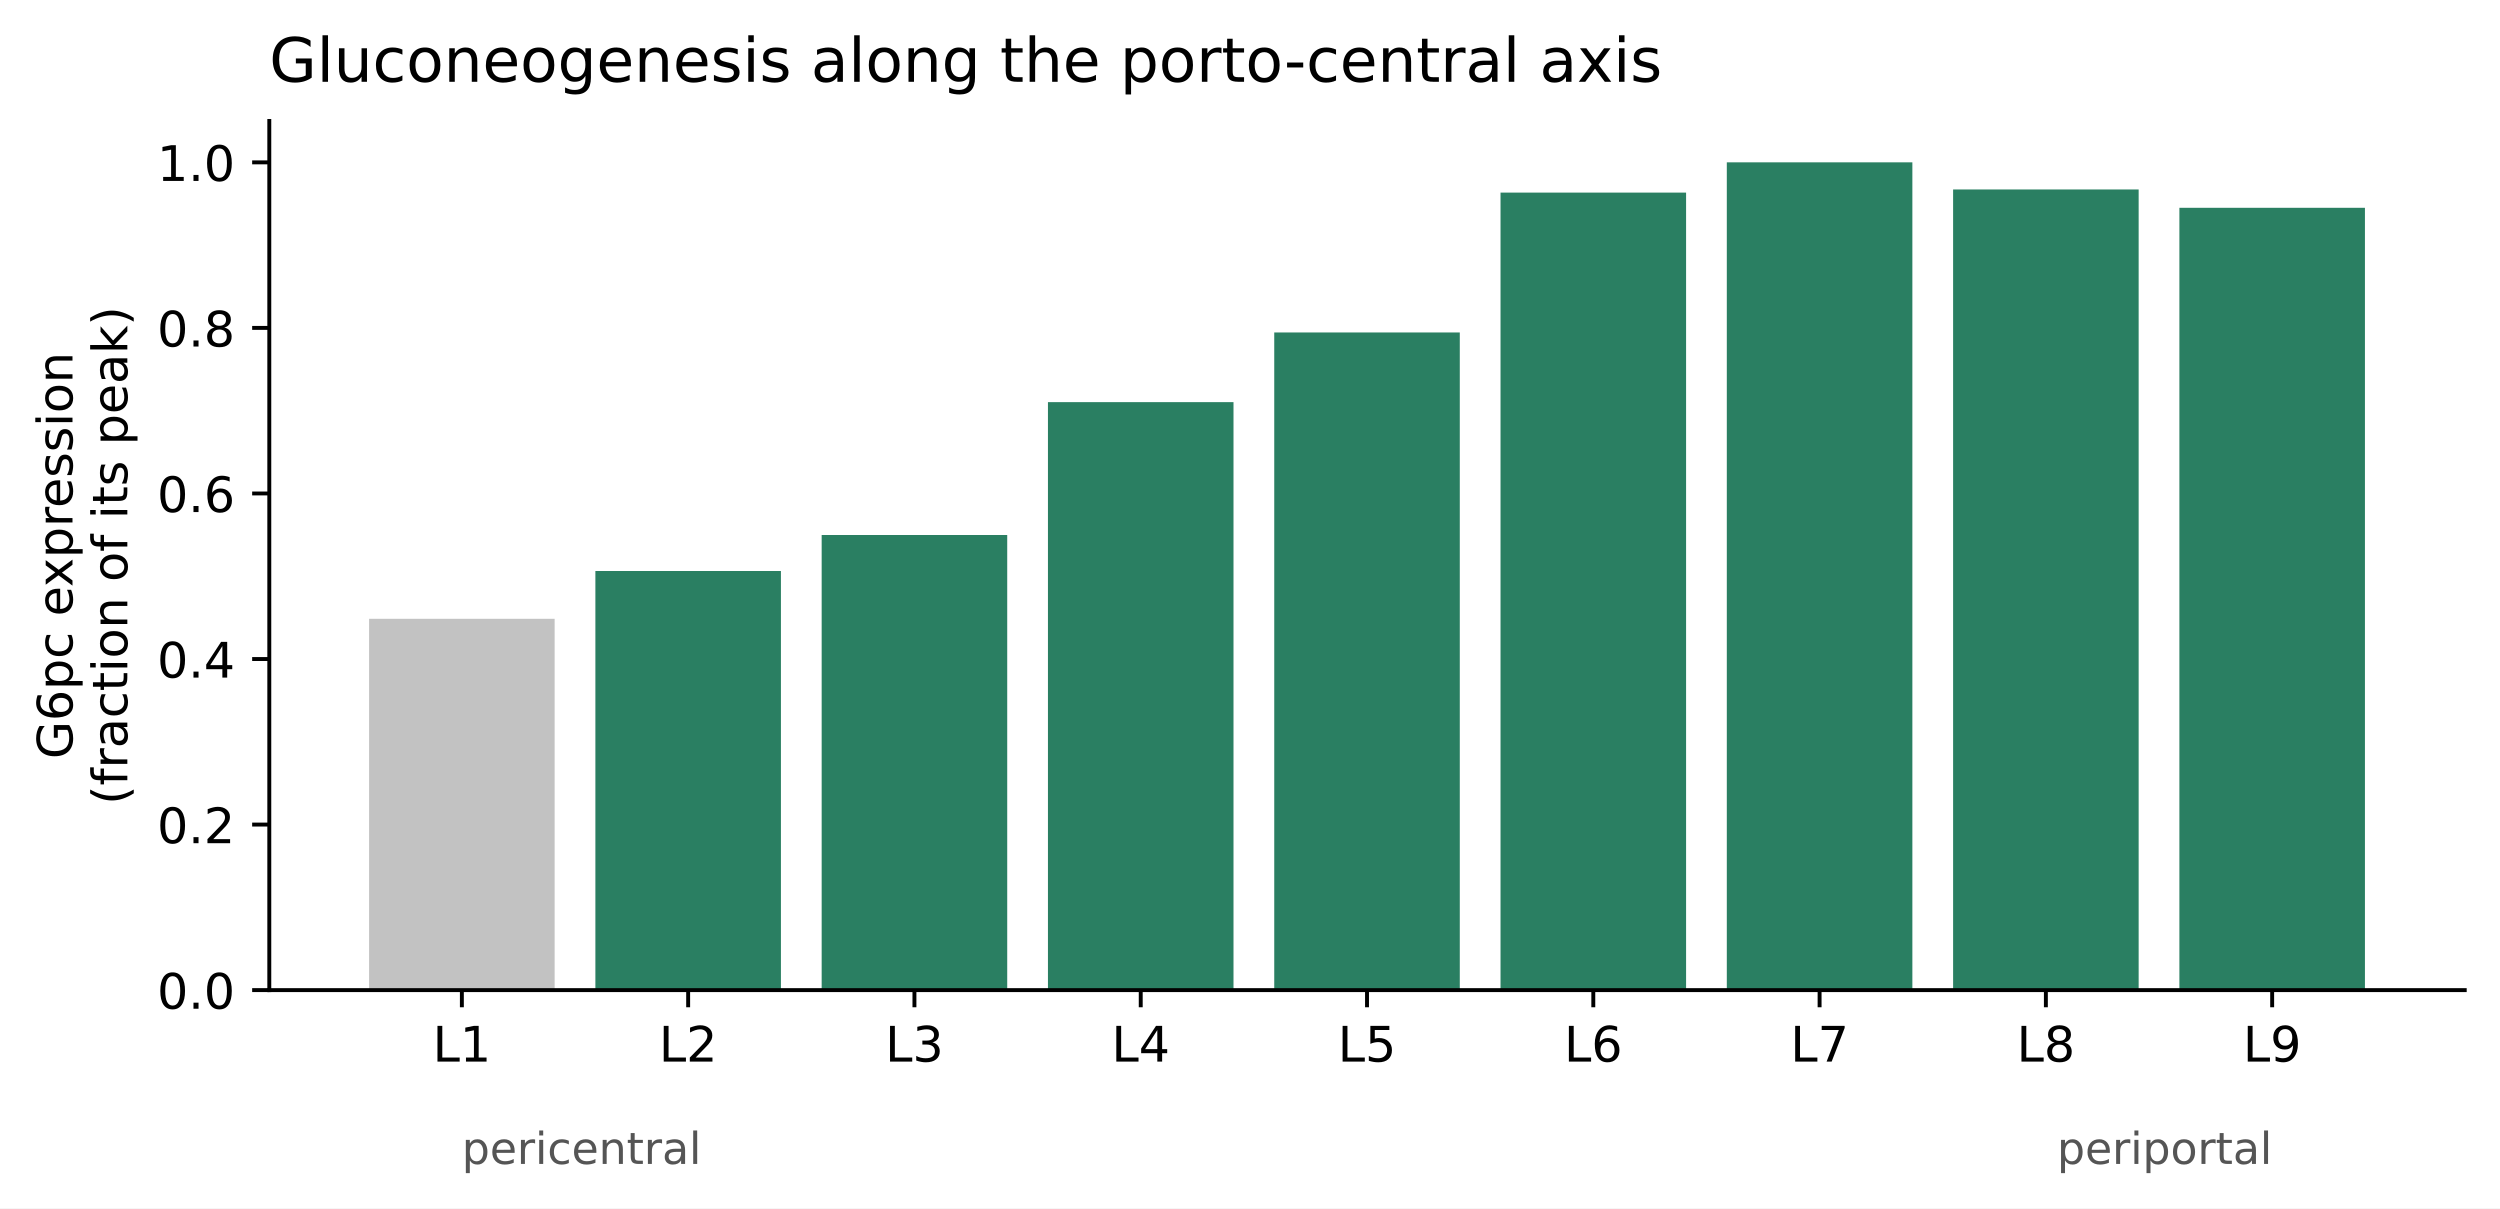
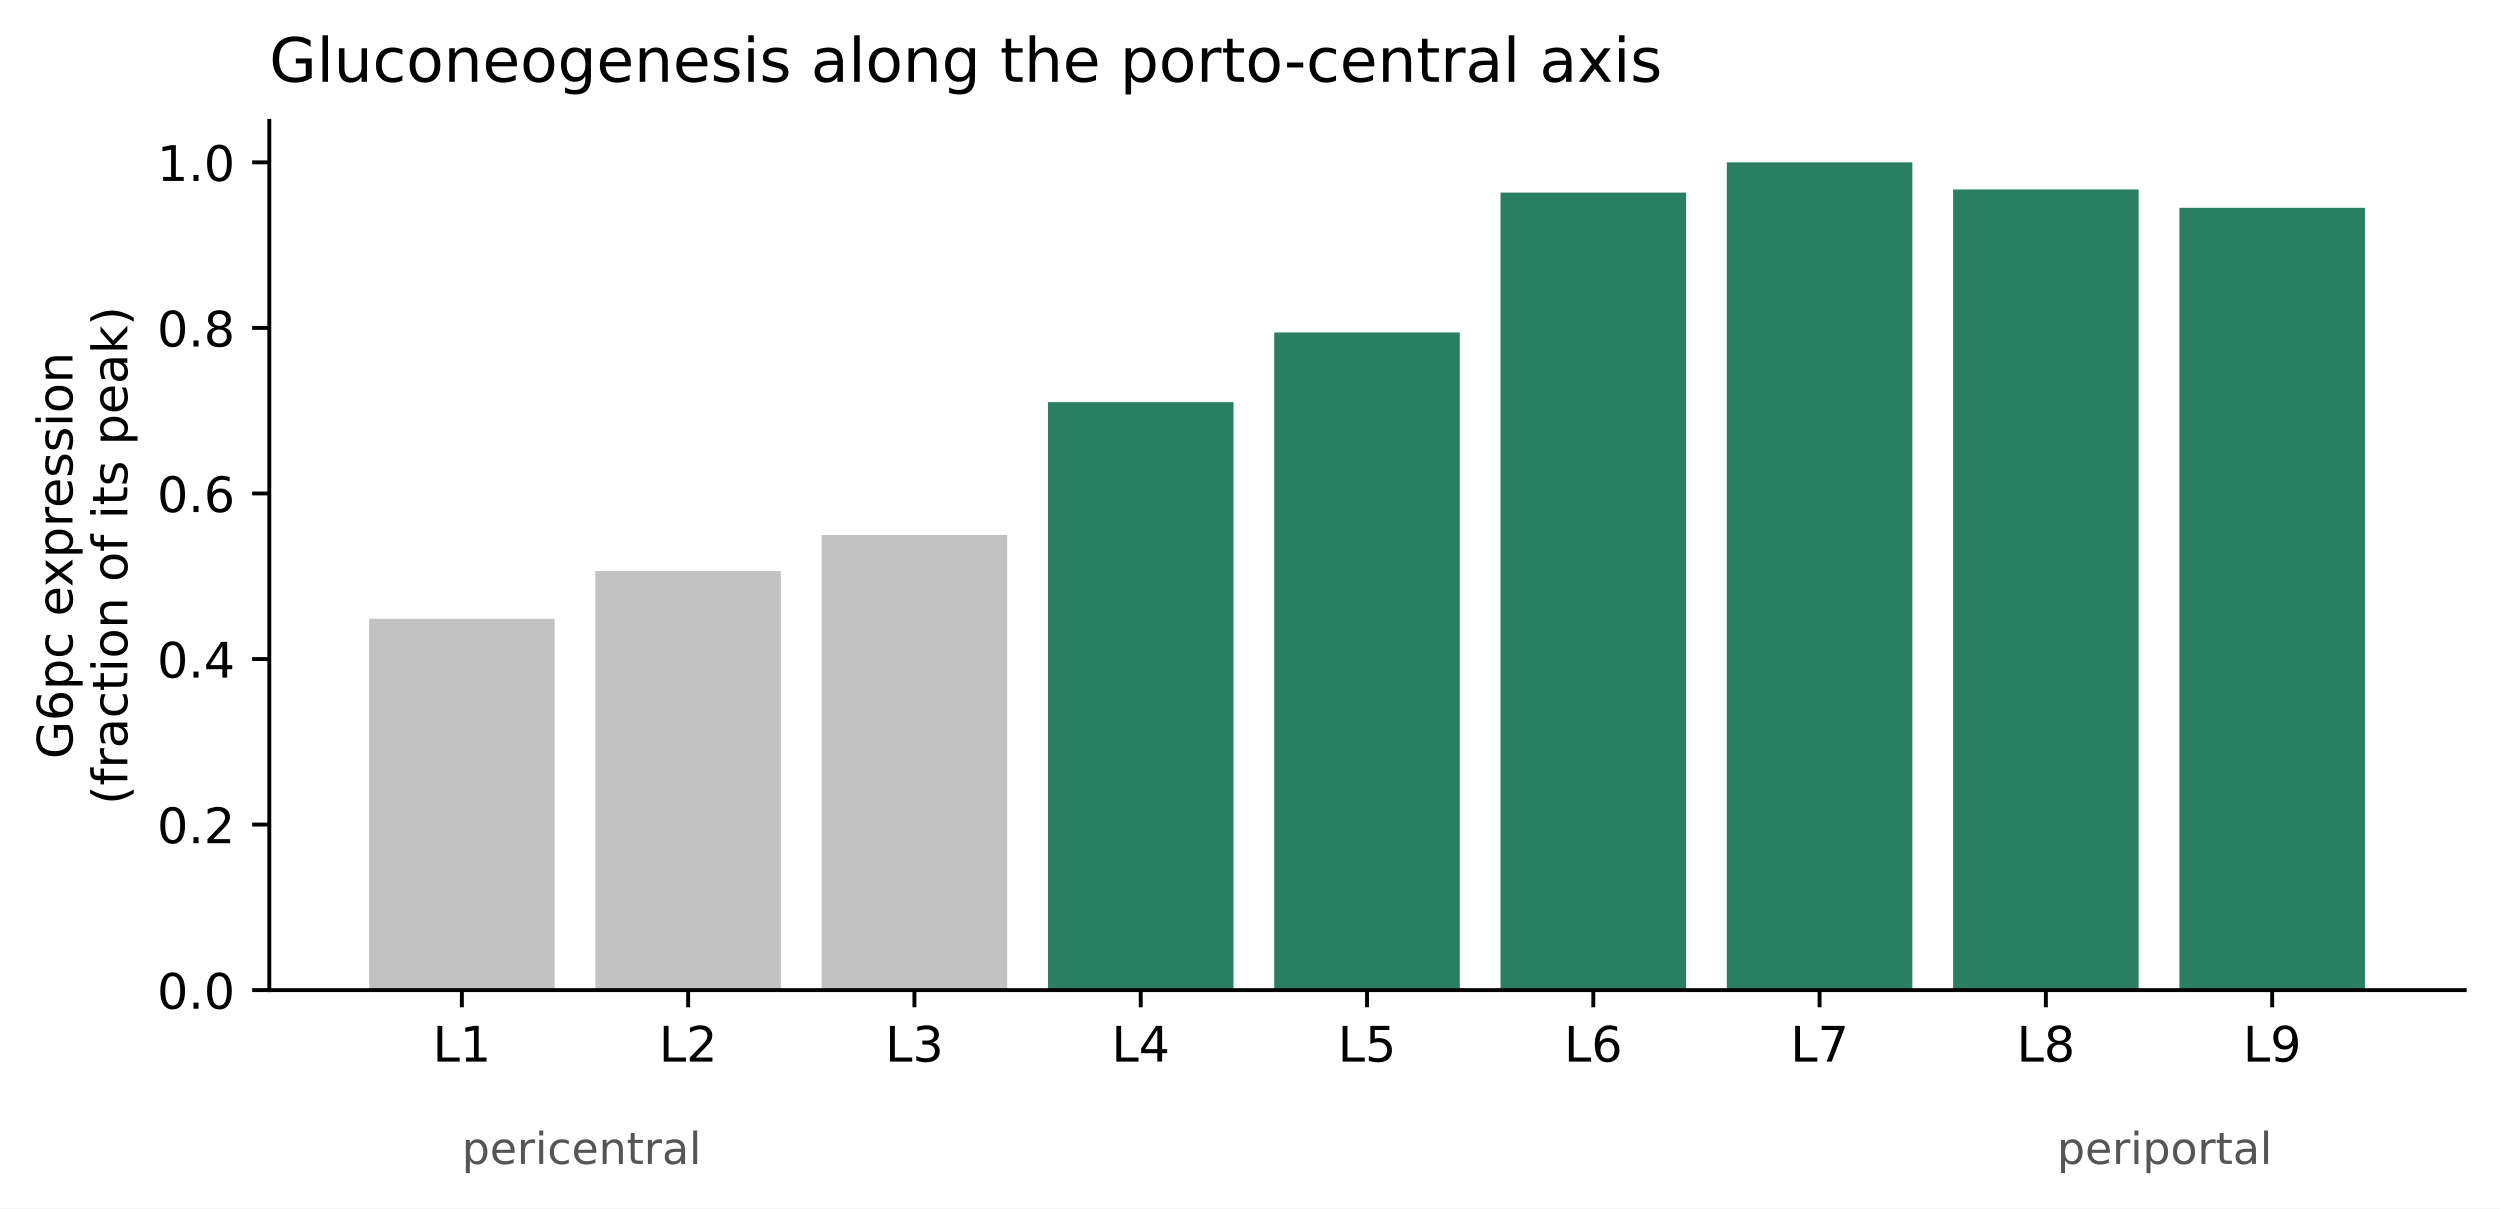
<svg xmlns="http://www.w3.org/2000/svg" xmlns:xlink="http://www.w3.org/1999/xlink" width="510.395pt" height="246.702pt" viewBox="0 0 510.395 246.702" version="1.1">
  <defs>
    <style type="text/css">*{stroke-linejoin: round; stroke-linecap: butt}</style>
  </defs>
  <g id="figure_1">
    <g id="patch_1">
      <path d="M 0 246.702  L 510.395 246.702  L 510.395 0  L 0 0  z " style="fill: #ffffff" />
    </g>
    <g id="axes_1">
      <g id="patch_2">
        <path d="M 54.979 202.141  L 503.195 202.141  L 503.195 24.698  L 54.979 24.698  z " style="fill: #ffffff" />
      </g>
      <g id="patch_3">
-         <path d="M 75.353 202.141  L 113.235 202.141  L 113.235 126.331  L 75.353 126.331  z " clip-path="url(#pbacbc512b0)" style="fill: #c2c2c2" />
+         <path d="M 75.353 202.141  L 113.235 202.141  L 113.235 126.331  L 75.353 126.331  z " clip-path="url(#p2880f9e5ce)" style="fill: #c2c2c2" />
      </g>
      <g id="patch_4">
-         <path d="M 121.551 202.141  L 159.433 202.141  L 159.433 116.572  L 121.551 116.572  z " clip-path="url(#pbacbc512b0)" style="fill: #2a7f62" />
+         <path d="M 121.551 202.141  L 159.433 202.141  L 159.433 116.572  L 121.551 116.572  z " clip-path="url(#p2880f9e5ce)" style="fill: #c2c2c2" />
      </g>
      <g id="patch_5">
-         <path d="M 167.749 202.141  L 205.632 202.141  L 205.632 109.22  L 167.749 109.22  z " clip-path="url(#pbacbc512b0)" style="fill: #2a7f62" />
+         <path d="M 167.749 202.141  L 205.632 202.141  L 205.632 109.22  L 167.749 109.22  z " clip-path="url(#p2880f9e5ce)" style="fill: #c2c2c2" />
      </g>
      <g id="patch_6">
-         <path d="M 213.947 202.141  L 251.83 202.141  L 251.83 82.095  L 213.947 82.095  z " clip-path="url(#pbacbc512b0)" style="fill: #2a7f62" />
+         <path d="M 213.947 202.141  L 251.83 202.141  L 251.83 82.095  L 213.947 82.095  z " clip-path="url(#p2880f9e5ce)" style="fill: #2a7f62" />
      </g>
      <g id="patch_7">
-         <path d="M 260.146 202.141  L 298.028 202.141  L 298.028 67.875  L 260.146 67.875  z " clip-path="url(#pbacbc512b0)" style="fill: #2a7f62" />
+         <path d="M 260.146 202.141  L 298.028 202.141  L 298.028 67.875  L 260.146 67.875  z " clip-path="url(#p2880f9e5ce)" style="fill: #2a7f62" />
      </g>
      <g id="patch_8">
-         <path d="M 306.344 202.141  L 344.227 202.141  L 344.227 39.324  L 306.344 39.324  z " clip-path="url(#pbacbc512b0)" style="fill: #2a7f62" />
+         <path d="M 306.344 202.141  L 344.227 202.141  L 344.227 39.324  L 306.344 39.324  z " clip-path="url(#p2880f9e5ce)" style="fill: #2a7f62" />
      </g>
      <g id="patch_9">
-         <path d="M 352.542 202.141  L 390.425 202.141  L 390.425 33.148  L 352.542 33.148  z " clip-path="url(#pbacbc512b0)" style="fill: #2a7f62" />
+         <path d="M 352.542 202.141  L 390.425 202.141  L 390.425 33.148  L 352.542 33.148  z " clip-path="url(#p2880f9e5ce)" style="fill: #2a7f62" />
      </g>
      <g id="patch_10">
-         <path d="M 398.741 202.141  L 436.623 202.141  L 436.623 38.686  L 398.741 38.686  z " clip-path="url(#pbacbc512b0)" style="fill: #2a7f62" />
+         <path d="M 398.741 202.141  L 436.623 202.141  L 436.623 38.686  L 398.741 38.686  z " clip-path="url(#p2880f9e5ce)" style="fill: #2a7f62" />
      </g>
      <g id="patch_11">
-         <path d="M 444.939 202.141  L 482.822 202.141  L 482.822 42.43  L 444.939 42.43  z " clip-path="url(#pbacbc512b0)" style="fill: #2a7f62" />
+         <path d="M 444.939 202.141  L 482.822 202.141  L 482.822 42.43  L 444.939 42.43  z " clip-path="url(#p2880f9e5ce)" style="fill: #2a7f62" />
      </g>
      <g id="matplotlib.axis_1">
        <g id="xtick_1">
          <g id="line2d_1">
            <defs>
-               <path id="m24e1322981" d="M 0 0  L 0 3.5  " style="stroke: #000000; stroke-width: 0.8" />
+               <path id="mde1fa5e62a" d="M 0 0  L 0 3.5  " style="stroke: #000000; stroke-width: 0.8" />
            </defs>
            <g>
-               <use xlink:href="#m24e1322981" x="94.294" y="202.141" style="stroke: #000000; stroke-width: 0.8" />
+               <use xlink:href="#mde1fa5e62a" x="94.294" y="202.141" style="stroke: #000000; stroke-width: 0.8" />
            </g>
          </g>
          <g id="text_1">
            <text style="font-size: 10px; font-family: 'DejaVu Sans', 'Bitstream Vera Sans', 'Computer Modern Sans Serif', 'Lucida Grande', 'Verdana', 'Geneva', 'Lucid', 'Arial', 'Helvetica', 'Avant Garde', sans-serif; text-anchor: middle" x="94.294" y="216.74" transform="rotate(-0 94.29382 216.7397)">L1</text>
          </g>
        </g>
        <g id="xtick_2">
          <g id="line2d_2">
            <g>
-               <use xlink:href="#m24e1322981" x="140.492" y="202.141" style="stroke: #000000; stroke-width: 0.8" />
+               <use xlink:href="#mde1fa5e62a" x="140.492" y="202.141" style="stroke: #000000; stroke-width: 0.8" />
            </g>
          </g>
          <g id="text_2">
            <text style="font-size: 10px; font-family: 'DejaVu Sans', 'Bitstream Vera Sans', 'Computer Modern Sans Serif', 'Lucida Grande', 'Verdana', 'Geneva', 'Lucid', 'Arial', 'Helvetica', 'Avant Garde', sans-serif; text-anchor: middle" x="140.492" y="216.74" transform="rotate(-0 140.4921 216.7397)">L2</text>
          </g>
        </g>
        <g id="xtick_3">
          <g id="line2d_3">
            <g>
-               <use xlink:href="#m24e1322981" x="186.69" y="202.141" style="stroke: #000000; stroke-width: 0.8" />
+               <use xlink:href="#mde1fa5e62a" x="186.69" y="202.141" style="stroke: #000000; stroke-width: 0.8" />
            </g>
          </g>
          <g id="text_3">
            <text style="font-size: 10px; font-family: 'DejaVu Sans', 'Bitstream Vera Sans', 'Computer Modern Sans Serif', 'Lucida Grande', 'Verdana', 'Geneva', 'Lucid', 'Arial', 'Helvetica', 'Avant Garde', sans-serif; text-anchor: middle" x="186.69" y="216.74" transform="rotate(-0 186.6904 216.7397)">L3</text>
          </g>
        </g>
        <g id="xtick_4">
          <g id="line2d_4">
            <g>
-               <use xlink:href="#m24e1322981" x="232.889" y="202.141" style="stroke: #000000; stroke-width: 0.8" />
+               <use xlink:href="#mde1fa5e62a" x="232.889" y="202.141" style="stroke: #000000; stroke-width: 0.8" />
            </g>
          </g>
          <g id="text_4">
            <text style="font-size: 10px; font-family: 'DejaVu Sans', 'Bitstream Vera Sans', 'Computer Modern Sans Serif', 'Lucida Grande', 'Verdana', 'Geneva', 'Lucid', 'Arial', 'Helvetica', 'Avant Garde', sans-serif; text-anchor: middle" x="232.889" y="216.74" transform="rotate(-0 232.8888 216.7397)">L4</text>
          </g>
        </g>
        <g id="xtick_5">
          <g id="line2d_5">
            <g>
-               <use xlink:href="#m24e1322981" x="279.087" y="202.141" style="stroke: #000000; stroke-width: 0.8" />
+               <use xlink:href="#mde1fa5e62a" x="279.087" y="202.141" style="stroke: #000000; stroke-width: 0.8" />
            </g>
          </g>
          <g id="text_5">
            <text style="font-size: 10px; font-family: 'DejaVu Sans', 'Bitstream Vera Sans', 'Computer Modern Sans Serif', 'Lucida Grande', 'Verdana', 'Geneva', 'Lucid', 'Arial', 'Helvetica', 'Avant Garde', sans-serif; text-anchor: middle" x="279.087" y="216.74" transform="rotate(-0 279.0871 216.7397)">L5</text>
          </g>
        </g>
        <g id="xtick_6">
          <g id="line2d_6">
            <g>
-               <use xlink:href="#m24e1322981" x="325.285" y="202.141" style="stroke: #000000; stroke-width: 0.8" />
+               <use xlink:href="#mde1fa5e62a" x="325.285" y="202.141" style="stroke: #000000; stroke-width: 0.8" />
            </g>
          </g>
          <g id="text_6">
            <text style="font-size: 10px; font-family: 'DejaVu Sans', 'Bitstream Vera Sans', 'Computer Modern Sans Serif', 'Lucida Grande', 'Verdana', 'Geneva', 'Lucid', 'Arial', 'Helvetica', 'Avant Garde', sans-serif; text-anchor: middle" x="325.285" y="216.74" transform="rotate(-0 325.2854 216.7397)">L6</text>
          </g>
        </g>
        <g id="xtick_7">
          <g id="line2d_7">
            <g>
-               <use xlink:href="#m24e1322981" x="371.484" y="202.141" style="stroke: #000000; stroke-width: 0.8" />
+               <use xlink:href="#mde1fa5e62a" x="371.484" y="202.141" style="stroke: #000000; stroke-width: 0.8" />
            </g>
          </g>
          <g id="text_7">
            <text style="font-size: 10px; font-family: 'DejaVu Sans', 'Bitstream Vera Sans', 'Computer Modern Sans Serif', 'Lucida Grande', 'Verdana', 'Geneva', 'Lucid', 'Arial', 'Helvetica', 'Avant Garde', sans-serif; text-anchor: middle" x="371.484" y="216.74" transform="rotate(-0 371.4837 216.7397)">L7</text>
          </g>
        </g>
        <g id="xtick_8">
          <g id="line2d_8">
            <g>
-               <use xlink:href="#m24e1322981" x="417.682" y="202.141" style="stroke: #000000; stroke-width: 0.8" />
+               <use xlink:href="#mde1fa5e62a" x="417.682" y="202.141" style="stroke: #000000; stroke-width: 0.8" />
            </g>
          </g>
          <g id="text_8">
            <text style="font-size: 10px; font-family: 'DejaVu Sans', 'Bitstream Vera Sans', 'Computer Modern Sans Serif', 'Lucida Grande', 'Verdana', 'Geneva', 'Lucid', 'Arial', 'Helvetica', 'Avant Garde', sans-serif; text-anchor: middle" x="417.682" y="216.74" transform="rotate(-0 417.682 216.7397)">L8</text>
          </g>
        </g>
        <g id="xtick_9">
          <g id="line2d_9">
            <g>
-               <use xlink:href="#m24e1322981" x="463.88" y="202.141" style="stroke: #000000; stroke-width: 0.8" />
+               <use xlink:href="#mde1fa5e62a" x="463.88" y="202.141" style="stroke: #000000; stroke-width: 0.8" />
            </g>
          </g>
          <g id="text_9">
            <text style="font-size: 10px; font-family: 'DejaVu Sans', 'Bitstream Vera Sans', 'Computer Modern Sans Serif', 'Lucida Grande', 'Verdana', 'Geneva', 'Lucid', 'Arial', 'Helvetica', 'Avant Garde', sans-serif; text-anchor: middle" x="463.88" y="216.74" transform="rotate(-0 463.8803 216.7397)">L9</text>
          </g>
        </g>
      </g>
      <g id="matplotlib.axis_2">
        <g id="ytick_1">
          <g id="line2d_10">
            <defs>
-               <path id="me3b4962765" d="M 0 0  L -3.5 0  " style="stroke: #000000; stroke-width: 0.8" />
+               <path id="m1b0bbf5f1d" d="M 0 0  L -3.5 0  " style="stroke: #000000; stroke-width: 0.8" />
            </defs>
            <g>
-               <use xlink:href="#me3b4962765" x="54.979" y="202.141" style="stroke: #000000; stroke-width: 0.8" />
+               <use xlink:href="#m1b0bbf5f1d" x="54.979" y="202.141" style="stroke: #000000; stroke-width: 0.8" />
            </g>
          </g>
          <g id="text_10">
            <text style="font-size: 10px; font-family: 'DejaVu Sans', 'Bitstream Vera Sans', 'Computer Modern Sans Serif', 'Lucida Grande', 'Verdana', 'Geneva', 'Lucid', 'Arial', 'Helvetica', 'Avant Garde', sans-serif; text-anchor: end" x="47.979" y="205.94" transform="rotate(-0 47.97906 205.9405)">0.0</text>
          </g>
        </g>
        <g id="ytick_2">
          <g id="line2d_11">
            <g>
-               <use xlink:href="#me3b4962765" x="54.979" y="168.343" style="stroke: #000000; stroke-width: 0.8" />
+               <use xlink:href="#m1b0bbf5f1d" x="54.979" y="168.343" style="stroke: #000000; stroke-width: 0.8" />
            </g>
          </g>
          <g id="text_11">
            <text style="font-size: 10px; font-family: 'DejaVu Sans', 'Bitstream Vera Sans', 'Computer Modern Sans Serif', 'Lucida Grande', 'Verdana', 'Geneva', 'Lucid', 'Arial', 'Helvetica', 'Avant Garde', sans-serif; text-anchor: end" x="47.979" y="172.142" transform="rotate(-0 47.97906 172.1418)">0.2</text>
          </g>
        </g>
        <g id="ytick_3">
          <g id="line2d_12">
            <g>
-               <use xlink:href="#me3b4962765" x="54.979" y="134.544" style="stroke: #000000; stroke-width: 0.8" />
+               <use xlink:href="#m1b0bbf5f1d" x="54.979" y="134.544" style="stroke: #000000; stroke-width: 0.8" />
            </g>
          </g>
          <g id="text_12">
            <text style="font-size: 10px; font-family: 'DejaVu Sans', 'Bitstream Vera Sans', 'Computer Modern Sans Serif', 'Lucida Grande', 'Verdana', 'Geneva', 'Lucid', 'Arial', 'Helvetica', 'Avant Garde', sans-serif; text-anchor: end" x="47.979" y="138.343" transform="rotate(-0 47.97906 138.3431)">0.4</text>
          </g>
        </g>
        <g id="ytick_4">
          <g id="line2d_13">
            <g>
-               <use xlink:href="#me3b4962765" x="54.979" y="100.745" style="stroke: #000000; stroke-width: 0.8" />
+               <use xlink:href="#m1b0bbf5f1d" x="54.979" y="100.745" style="stroke: #000000; stroke-width: 0.8" />
            </g>
          </g>
          <g id="text_13">
            <text style="font-size: 10px; font-family: 'DejaVu Sans', 'Bitstream Vera Sans', 'Computer Modern Sans Serif', 'Lucida Grande', 'Verdana', 'Geneva', 'Lucid', 'Arial', 'Helvetica', 'Avant Garde', sans-serif; text-anchor: end" x="47.979" y="104.544" transform="rotate(-0 47.97906 104.5444)">0.6</text>
          </g>
        </g>
        <g id="ytick_5">
          <g id="line2d_14">
            <g>
-               <use xlink:href="#me3b4962765" x="54.979" y="66.946" style="stroke: #000000; stroke-width: 0.8" />
+               <use xlink:href="#m1b0bbf5f1d" x="54.979" y="66.946" style="stroke: #000000; stroke-width: 0.8" />
            </g>
          </g>
          <g id="text_14">
            <text style="font-size: 10px; font-family: 'DejaVu Sans', 'Bitstream Vera Sans', 'Computer Modern Sans Serif', 'Lucida Grande', 'Verdana', 'Geneva', 'Lucid', 'Arial', 'Helvetica', 'Avant Garde', sans-serif; text-anchor: end" x="47.979" y="70.746" transform="rotate(-0 47.97906 70.74565)">0.8</text>
          </g>
        </g>
        <g id="ytick_6">
          <g id="line2d_15">
            <g>
-               <use xlink:href="#me3b4962765" x="54.979" y="33.148" style="stroke: #000000; stroke-width: 0.8" />
+               <use xlink:href="#m1b0bbf5f1d" x="54.979" y="33.148" style="stroke: #000000; stroke-width: 0.8" />
            </g>
          </g>
          <g id="text_15">
            <text style="font-size: 10px; font-family: 'DejaVu Sans', 'Bitstream Vera Sans', 'Computer Modern Sans Serif', 'Lucida Grande', 'Verdana', 'Geneva', 'Lucid', 'Arial', 'Helvetica', 'Avant Garde', sans-serif; text-anchor: end" x="47.979" y="36.947" transform="rotate(-0 47.97906 36.94694)">1.0</text>
          </g>
        </g>
        <g id="text_16">
          <text style="font-size: 10px; font-family: 'DejaVu Sans', 'Bitstream Vera Sans', 'Computer Modern Sans Serif', 'Lucida Grande', 'Verdana', 'Geneva', 'Lucid', 'Arial', 'Helvetica', 'Avant Garde', sans-serif" transform="translate(14.79844 154.9564) rotate(-90)">G6pc expression</text>
          <text style="font-size: 10px; font-family: 'DejaVu Sans', 'Bitstream Vera Sans', 'Computer Modern Sans Serif', 'Lucida Grande', 'Verdana', 'Geneva', 'Lucid', 'Arial', 'Helvetica', 'Avant Garde', sans-serif" transform="translate(25.99625 164.2782) rotate(-90)">(fraction of its peak)</text>
        </g>
      </g>
      <g id="patch_12">
        <path d="M 54.979 202.141  L 54.979 24.698  " style="fill: none; stroke: #000000; stroke-width: 0.8; stroke-linejoin: miter; stroke-linecap: square" />
      </g>
      <g id="patch_13">
        <path d="M 54.979 202.141  L 503.195 202.141  " style="fill: none; stroke: #000000; stroke-width: 0.8; stroke-linejoin: miter; stroke-linecap: square" />
      </g>
      <g id="text_17">
        <text style="font-size: 9px; font-family: 'DejaVu Sans', 'Bitstream Vera Sans', 'Computer Modern Sans Serif', 'Lucida Grande', 'Verdana', 'Geneva', 'Lucid', 'Arial', 'Helvetica', 'Avant Garde', sans-serif; text-anchor: start; fill: #555555" x="94.294" y="237.63" transform="rotate(-0 94.29382 237.6299)">pericentral</text>
      </g>
      <g id="text_18">
        <text style="font-size: 9px; font-family: 'DejaVu Sans', 'Bitstream Vera Sans', 'Computer Modern Sans Serif', 'Lucida Grande', 'Verdana', 'Geneva', 'Lucid', 'Arial', 'Helvetica', 'Avant Garde', sans-serif; text-anchor: end; fill: #555555" x="463.88" y="237.63" transform="rotate(-0 463.8803 237.6299)">periportal</text>
      </g>
      <g id="text_19">
        <text style="font-size: 12.5px; font-family: 'DejaVu Sans', 'Bitstream Vera Sans', 'Computer Modern Sans Serif', 'Lucida Grande', 'Verdana', 'Geneva', 'Lucid', 'Arial', 'Helvetica', 'Avant Garde', sans-serif; text-anchor: start" x="54.979" y="16.698" transform="rotate(-0 54.97906 16.69805)">Gluconeogenesis along the porto-central axis</text>
      </g>
    </g>
  </g>
  <defs>
-     <clipPath id="pbacbc512b0">
+     <clipPath id="p2880f9e5ce">
      <rect x="54.979" y="24.698" width="448.216" height="177.443" />
    </clipPath>
  </defs>
</svg>
